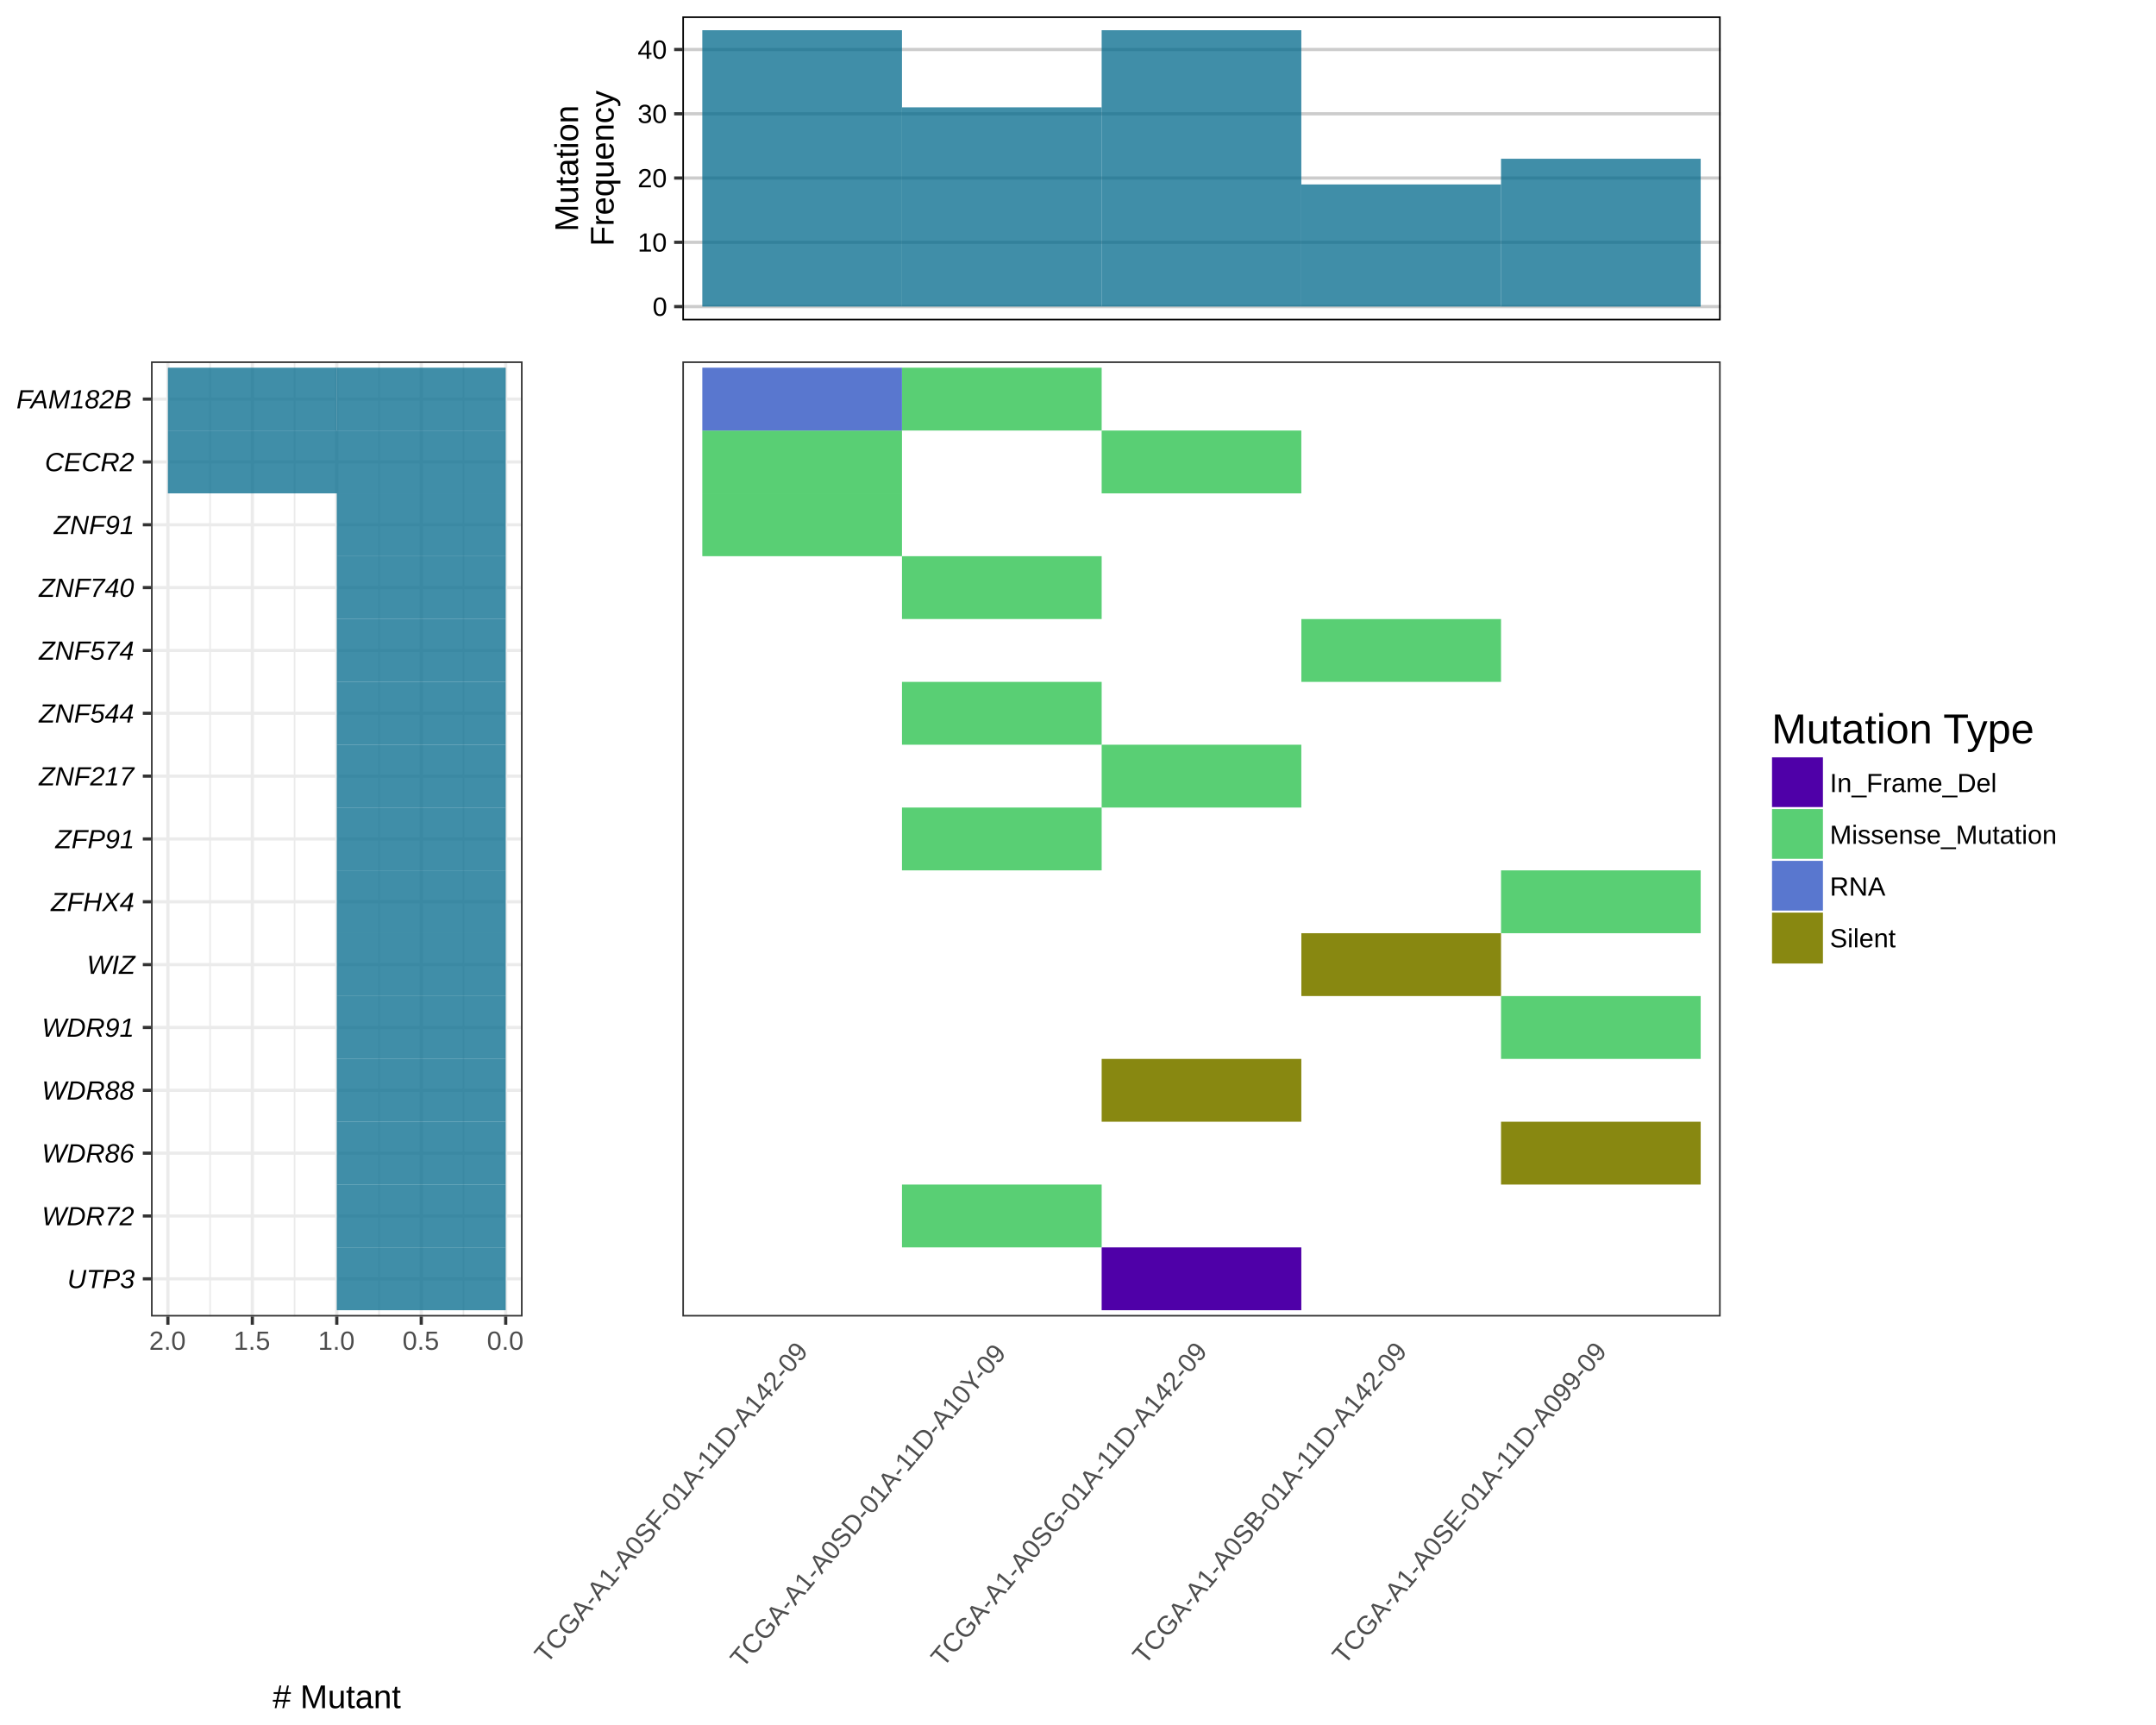
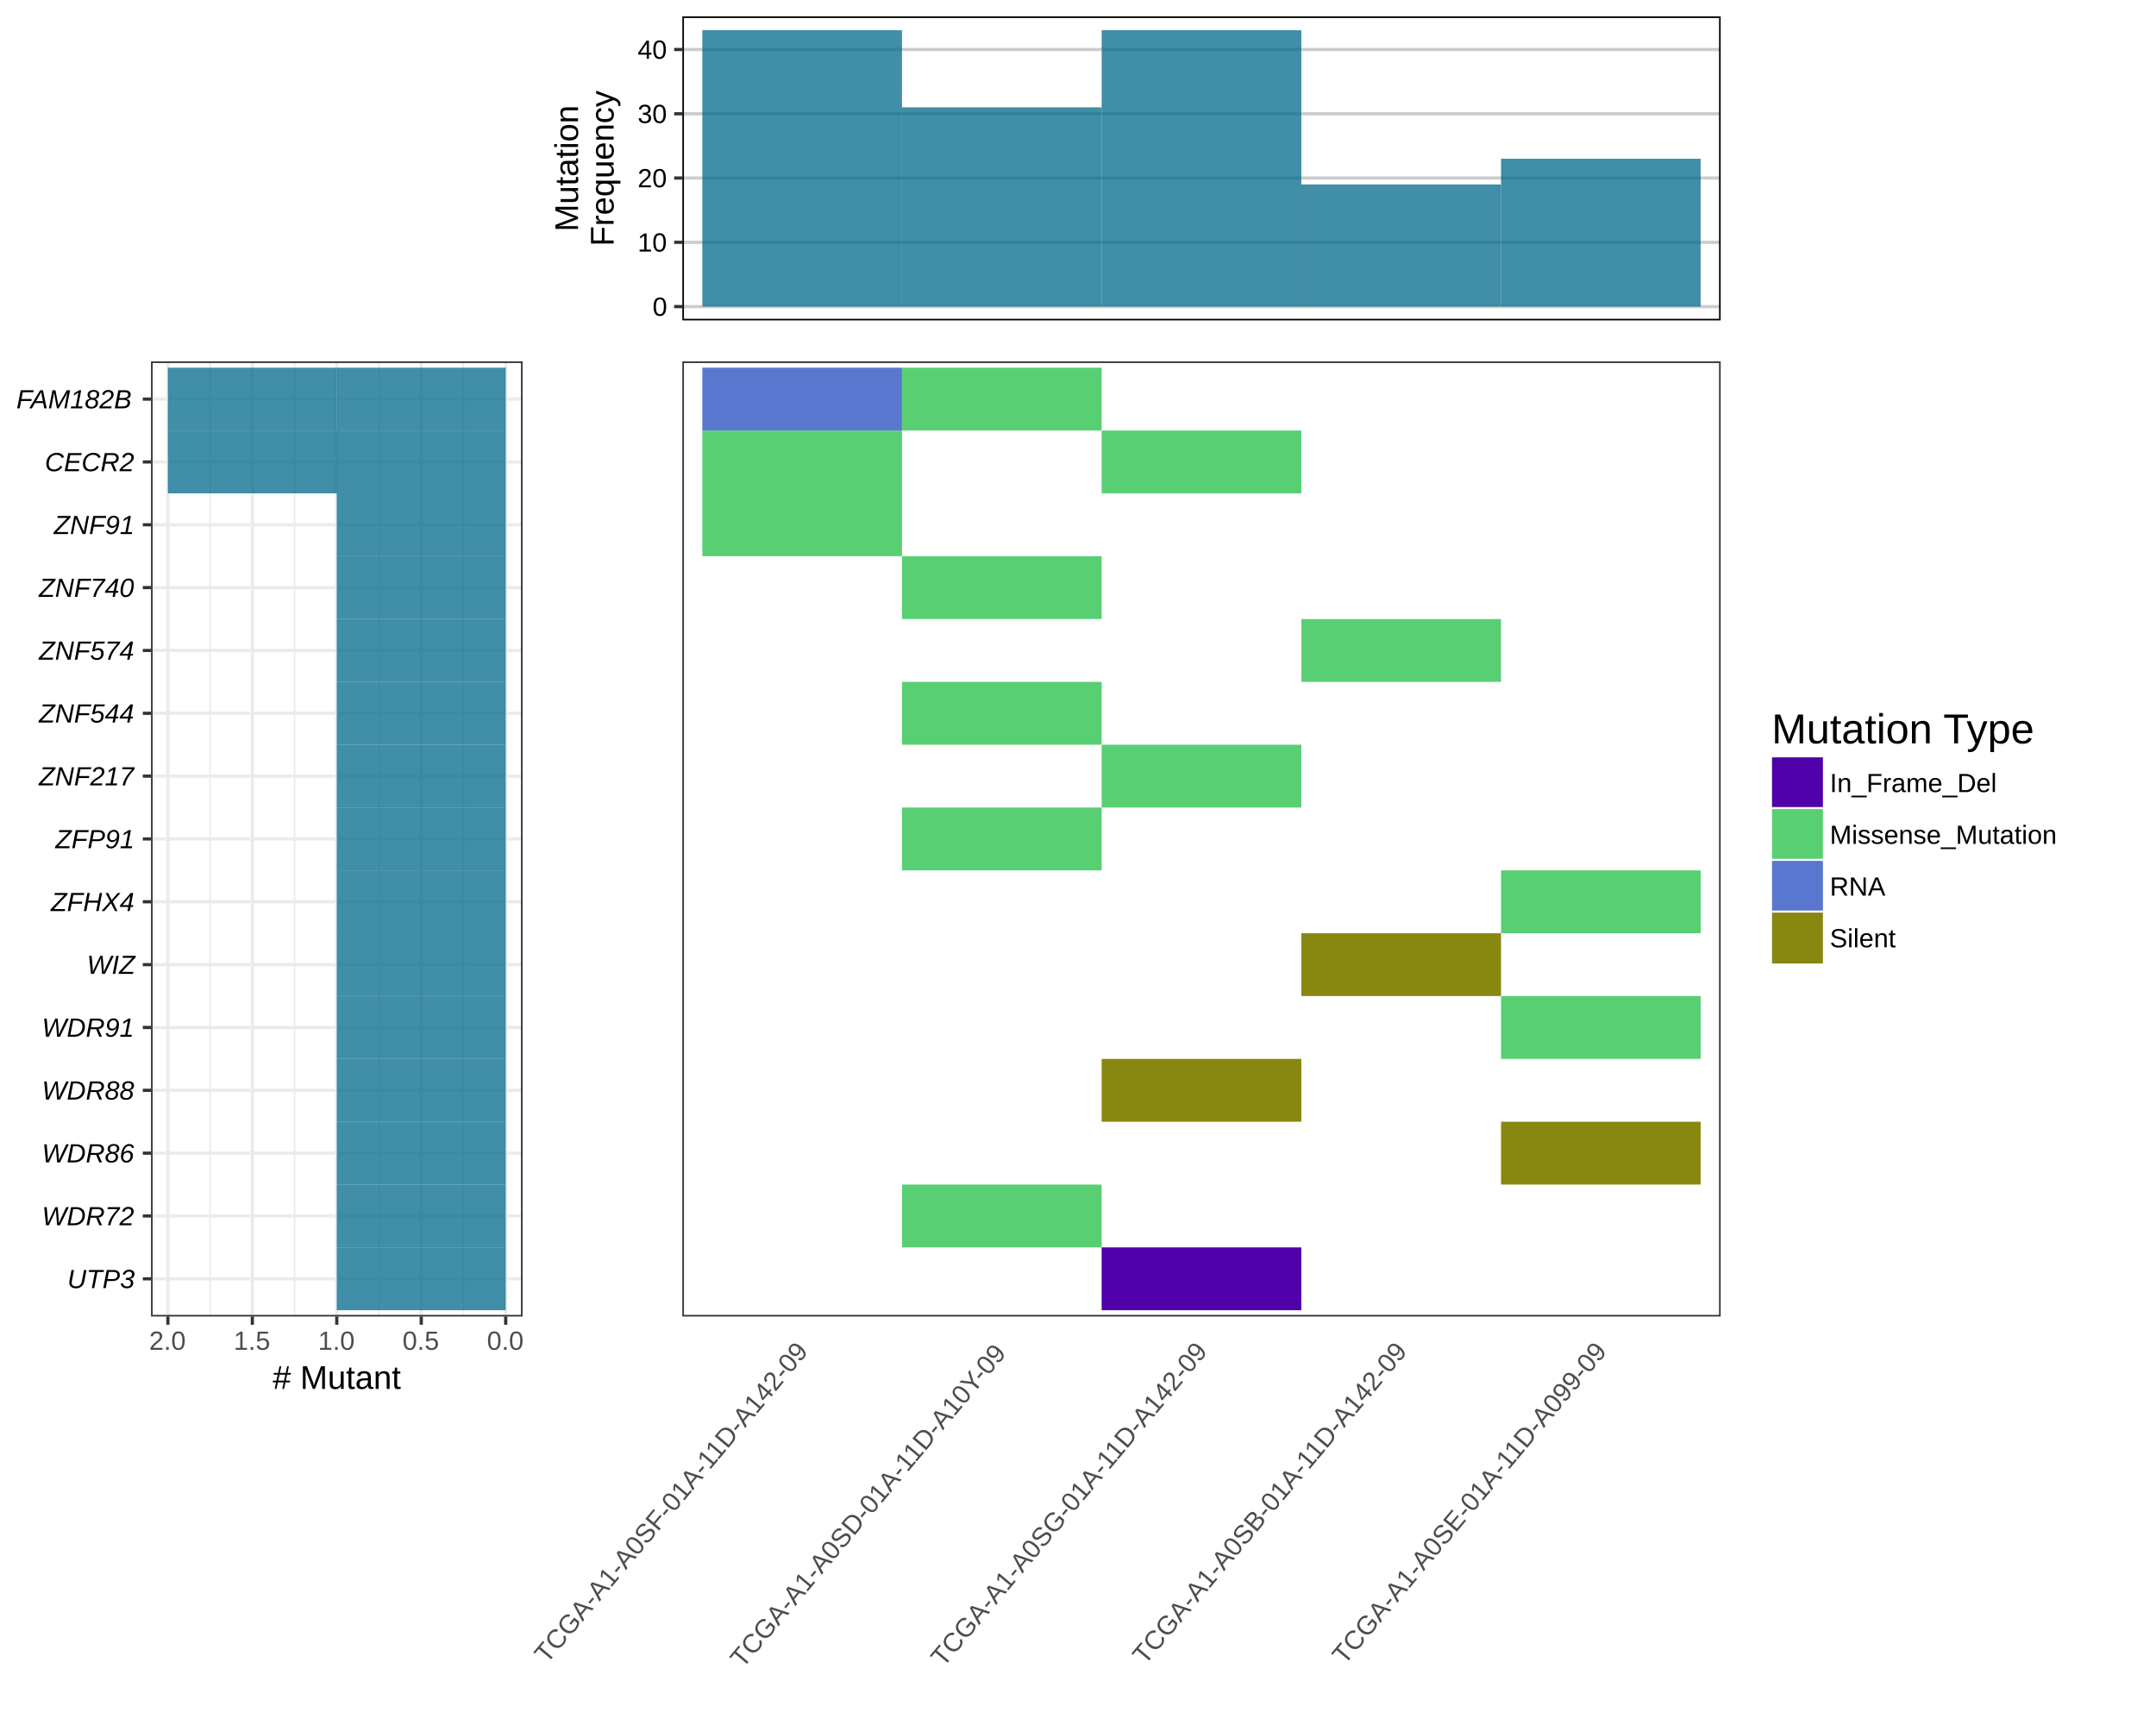
<svg xmlns="http://www.w3.org/2000/svg" viewBox="0 0 720.00 576.00">
  <defs>
    <style type="text/css">
    line, polyline, path, rect, circle {
      fill: none;
      stroke: #000000;
      stroke-linecap: round;
      stroke-linejoin: round;
      stroke-miterlimit: 10.00;
    }
  </style>
  </defs>
  <rect width="100%" height="100%" style="stroke: none; fill: #FFFFFF;" />
  <defs>
    <clipPath id="cpMTgwfDU4NS45NnwxMTUuMnww">
      <rect x="180.00" y="0.00" width="405.96" height="115.20" />
    </clipPath>
  </defs>
  <rect x="180.00" y="-0.00" width="405.96" height="115.20" style="stroke-width: 1.07; stroke: #FFFFFF; fill: #FFFFFF;" clip-path="url(#cpMTgwfDU4NS45NnwxMTUuMnww)" />
  <defs>
    <clipPath id="cpMHw3MjB8NTc2fDA=">
      <rect x="0.00" y="0.00" width="720.00" height="576.00" />
    </clipPath>
  </defs>
  <defs>
    <clipPath id="cpMjI3Ljg2OXw1NzQuNjIxfDEwNi45ODF8NS40Nzk0NQ==">
      <rect x="227.87" y="5.48" width="346.75" height="101.50" />
    </clipPath>
  </defs>
  <polyline points="227.87,91.64 574.62,91.64 " style="stroke-width: 0.53; stroke: #FFFFFF; stroke-linecap: butt;" clip-path="url(#cpMjI3Ljg2OXw1NzQuNjIxfDEwNi45ODF8NS40Nzk0NQ==)" />
  <polyline points="227.87,70.18 574.62,70.18 " style="stroke-width: 0.53; stroke: #FFFFFF; stroke-linecap: butt;" clip-path="url(#cpMjI3Ljg2OXw1NzQuNjIxfDEwNi45ODF8NS40Nzk0NQ==)" />
  <polyline points="227.87,48.72 574.62,48.72 " style="stroke-width: 0.53; stroke: #FFFFFF; stroke-linecap: butt;" clip-path="url(#cpMjI3Ljg2OXw1NzQuNjIxfDEwNi45ODF8NS40Nzk0NQ==)" />
  <polyline points="227.87,27.26 574.62,27.26 " style="stroke-width: 0.53; stroke: #FFFFFF; stroke-linecap: butt;" clip-path="url(#cpMjI3Ljg2OXw1NzQuNjIxfDEwNi45ODF8NS40Nzk0NQ==)" />
  <polyline points="227.87,5.80 574.62,5.80 " style="stroke-width: 0.53; stroke: #FFFFFF; stroke-linecap: butt;" clip-path="url(#cpMjI3Ljg2OXw1NzQuNjIxfDEwNi45ODF8NS40Nzk0NQ==)" />
  <polyline points="227.87,102.37 574.62,102.37 " style="stroke-width: 1.07; stroke: #CCCCCC; stroke-linecap: butt;" clip-path="url(#cpMjI3Ljg2OXw1NzQuNjIxfDEwNi45ODF8NS40Nzk0NQ==)" />
  <polyline points="227.87,80.91 574.62,80.91 " style="stroke-width: 1.07; stroke: #CCCCCC; stroke-linecap: butt;" clip-path="url(#cpMjI3Ljg2OXw1NzQuNjIxfDEwNi45ODF8NS40Nzk0NQ==)" />
  <polyline points="227.87,59.45 574.62,59.45 " style="stroke-width: 1.07; stroke: #CCCCCC; stroke-linecap: butt;" clip-path="url(#cpMjI3Ljg2OXw1NzQuNjIxfDEwNi45ODF8NS40Nzk0NQ==)" />
  <polyline points="227.87,37.99 574.62,37.99 " style="stroke-width: 1.07; stroke: #CCCCCC; stroke-linecap: butt;" clip-path="url(#cpMjI3Ljg2OXw1NzQuNjIxfDEwNi45ODF8NS40Nzk0NQ==)" />
  <polyline points="227.87,16.53 574.62,16.53 " style="stroke-width: 1.07; stroke: #CCCCCC; stroke-linecap: butt;" clip-path="url(#cpMjI3Ljg2OXw1NzQuNjIxfDEwNi45ODF8NS40Nzk0NQ==)" />
  <rect x="234.54" y="10.09" width="66.68" height="92.27" style="stroke-width: 1.07; stroke: none; stroke-linecap: butt; fill: #00688B; fill-opacity: 0.75;" clip-path="url(#cpMjI3Ljg2OXw1NzQuNjIxfDEwNi45ODF8NS40Nzk0NQ==)" />
  <rect x="301.22" y="35.84" width="66.68" height="66.52" style="stroke-width: 1.07; stroke: none; stroke-linecap: butt; fill: #00688B; fill-opacity: 0.75;" clip-path="url(#cpMjI3Ljg2OXw1NzQuNjIxfDEwNi45ODF8NS40Nzk0NQ==)" />
  <rect x="367.90" y="10.09" width="66.68" height="92.27" style="stroke-width: 1.07; stroke: none; stroke-linecap: butt; fill: #00688B; fill-opacity: 0.75;" clip-path="url(#cpMjI3Ljg2OXw1NzQuNjIxfDEwNi45ODF8NS40Nzk0NQ==)" />
  <rect x="434.59" y="61.59" width="66.68" height="40.77" style="stroke-width: 1.07; stroke: none; stroke-linecap: butt; fill: #00688B; fill-opacity: 0.75;" clip-path="url(#cpMjI3Ljg2OXw1NzQuNjIxfDEwNi45ODF8NS40Nzk0NQ==)" />
  <rect x="501.27" y="53.01" width="66.68" height="49.36" style="stroke-width: 1.07; stroke: none; stroke-linecap: butt; fill: #00688B; fill-opacity: 0.75;" clip-path="url(#cpMjI3Ljg2OXw1NzQuNjIxfDEwNi45ODF8NS40Nzk0NQ==)" />
  <rect x="227.87" y="5.48" width="346.75" height="101.50" style="stroke-width: 1.07;" clip-path="url(#cpMjI3Ljg2OXw1NzQuNjIxfDEwNi45ODF8NS40Nzk0NQ==)" />
  <defs>
    <clipPath id="cpMHw3MjB8NTc2fDA=">
      <rect x="0.00" y="0.00" width="720.00" height="576.00" />
    </clipPath>
  </defs>
  <g clip-path="url(#cpMHw3MjB8NTc2fDA=)">
    <text x="217.93" y="105.46" style="font-size: 8.80px; font-family: Liberation Sans;" textLength="5.01px" lengthAdjust="spacingAndGlyphs">0</text>
  </g>
  <g clip-path="url(#cpMHw3MjB8NTc2fDA=)">
    <text x="212.93" y="84.00" style="font-size: 8.80px; font-family: Liberation Sans;" textLength="10.01px" lengthAdjust="spacingAndGlyphs">10</text>
  </g>
  <g clip-path="url(#cpMHw3MjB8NTc2fDA=)">
    <text x="212.93" y="62.54" style="font-size: 8.80px; font-family: Liberation Sans;" textLength="10.01px" lengthAdjust="spacingAndGlyphs">20</text>
  </g>
  <g clip-path="url(#cpMHw3MjB8NTc2fDA=)">
    <text x="212.93" y="41.08" style="font-size: 8.80px; font-family: Liberation Sans;" textLength="10.01px" lengthAdjust="spacingAndGlyphs">30</text>
  </g>
  <g clip-path="url(#cpMHw3MjB8NTc2fDA=)">
    <text x="212.93" y="19.62" style="font-size: 8.80px; font-family: Liberation Sans;" textLength="10.01px" lengthAdjust="spacingAndGlyphs">40</text>
  </g>
  <polyline points="225.13,102.37 227.87,102.37 " style="stroke-width: 1.07; stroke: #333333; stroke-linecap: butt;" clip-path="url(#cpMHw3MjB8NTc2fDA=)" />
  <polyline points="225.13,80.91 227.87,80.91 " style="stroke-width: 1.07; stroke: #333333; stroke-linecap: butt;" clip-path="url(#cpMHw3MjB8NTc2fDA=)" />
  <polyline points="225.13,59.45 227.87,59.45 " style="stroke-width: 1.07; stroke: #333333; stroke-linecap: butt;" clip-path="url(#cpMHw3MjB8NTc2fDA=)" />
  <polyline points="225.13,37.99 227.87,37.99 " style="stroke-width: 1.07; stroke: #333333; stroke-linecap: butt;" clip-path="url(#cpMHw3MjB8NTc2fDA=)" />
  <polyline points="225.13,16.53 227.87,16.53 " style="stroke-width: 1.07; stroke: #333333; stroke-linecap: butt;" clip-path="url(#cpMHw3MjB8NTc2fDA=)" />
  <g clip-path="url(#cpMHw3MjB8NTc2fDA=)">
    <text transform="translate(193.04,77.33) rotate(-90)" style="font-size: 11.00px; font-family: Liberation Sans;" textLength="42.19px" lengthAdjust="spacingAndGlyphs">Mutation</text>
  </g>
  <g clip-path="url(#cpMHw3MjB8NTc2fDA=)">
    <text transform="translate(204.92,82.22) rotate(-90)" style="font-size: 11.00px; font-family: Liberation Sans;" textLength="51.97px" lengthAdjust="spacingAndGlyphs">Frequency</text>
  </g>
  <defs>
    <clipPath id="cpMHwxODB8NTc2fDExNS4y">
      <rect x="0.00" y="115.20" width="180.00" height="460.80" />
    </clipPath>
  </defs>
  <rect x="0.00" y="115.20" width="180.00" height="460.80" style="stroke-width: 1.07; stroke: #FFFFFF; fill: #FFFFFF;" clip-path="url(#cpMHwxODB8NTc2fDExNS4y)" />
  <defs>
    <clipPath id="cpMHw3MjB8NTc2fDA=">
      <rect x="0.00" y="0.00" width="720.00" height="576.00" />
    </clipPath>
  </defs>
  <defs>
    <clipPath id="cpNTAuNDI3NnwxNzQuNTIxfDQzOS42MDR8MTIwLjY3OQ==">
      <rect x="50.43" y="120.68" width="124.09" height="318.92" />
    </clipPath>
  </defs>
  <rect x="50.43" y="120.68" width="124.09" height="318.92" style="stroke-width: 1.07; stroke: none; fill: #FFFFFF;" clip-path="url(#cpNTAuNDI3NnwxNzQuNTIxfDQzOS42MDR8MTIwLjY3OQ==)" />
  <polyline points="154.78,439.60 154.78,120.68 " style="stroke-width: 0.53; stroke: #EBEBEB; stroke-linecap: butt;" clip-path="url(#cpNTAuNDI3NnwxNzQuNTIxfDQzOS42MDR8MTIwLjY3OQ==)" />
  <polyline points="126.58,439.60 126.58,120.68 " style="stroke-width: 0.53; stroke: #EBEBEB; stroke-linecap: butt;" clip-path="url(#cpNTAuNDI3NnwxNzQuNTIxfDQzOS42MDR8MTIwLjY3OQ==)" />
  <polyline points="98.37,439.60 98.37,120.68 " style="stroke-width: 0.53; stroke: #EBEBEB; stroke-linecap: butt;" clip-path="url(#cpNTAuNDI3NnwxNzQuNTIxfDQzOS42MDR8MTIwLjY3OQ==)" />
  <polyline points="70.17,439.60 70.17,120.68 " style="stroke-width: 0.53; stroke: #EBEBEB; stroke-linecap: butt;" clip-path="url(#cpNTAuNDI3NnwxNzQuNTIxfDQzOS42MDR8MTIwLjY3OQ==)" />
  <polyline points="50.43,427.02 174.52,427.02 " style="stroke-width: 1.07; stroke: #EBEBEB; stroke-linecap: butt;" clip-path="url(#cpNTAuNDI3NnwxNzQuNTIxfDQzOS42MDR8MTIwLjY3OQ==)" />
  <polyline points="50.43,406.03 174.52,406.03 " style="stroke-width: 1.07; stroke: #EBEBEB; stroke-linecap: butt;" clip-path="url(#cpNTAuNDI3NnwxNzQuNTIxfDQzOS42MDR8MTIwLjY3OQ==)" />
  <polyline points="50.43,385.05 174.52,385.05 " style="stroke-width: 1.07; stroke: #EBEBEB; stroke-linecap: butt;" clip-path="url(#cpNTAuNDI3NnwxNzQuNTIxfDQzOS42MDR8MTIwLjY3OQ==)" />
  <polyline points="50.43,364.07 174.52,364.07 " style="stroke-width: 1.07; stroke: #EBEBEB; stroke-linecap: butt;" clip-path="url(#cpNTAuNDI3NnwxNzQuNTIxfDQzOS42MDR8MTIwLjY3OQ==)" />
  <polyline points="50.43,343.09 174.52,343.09 " style="stroke-width: 1.07; stroke: #EBEBEB; stroke-linecap: butt;" clip-path="url(#cpNTAuNDI3NnwxNzQuNTIxfDQzOS42MDR8MTIwLjY3OQ==)" />
  <polyline points="50.43,322.11 174.52,322.11 " style="stroke-width: 1.07; stroke: #EBEBEB; stroke-linecap: butt;" clip-path="url(#cpNTAuNDI3NnwxNzQuNTIxfDQzOS42MDR8MTIwLjY3OQ==)" />
  <polyline points="50.43,301.12 174.52,301.12 " style="stroke-width: 1.07; stroke: #EBEBEB; stroke-linecap: butt;" clip-path="url(#cpNTAuNDI3NnwxNzQuNTIxfDQzOS42MDR8MTIwLjY3OQ==)" />
  <polyline points="50.43,280.14 174.52,280.14 " style="stroke-width: 1.07; stroke: #EBEBEB; stroke-linecap: butt;" clip-path="url(#cpNTAuNDI3NnwxNzQuNTIxfDQzOS42MDR8MTIwLjY3OQ==)" />
  <polyline points="50.43,259.16 174.52,259.16 " style="stroke-width: 1.07; stroke: #EBEBEB; stroke-linecap: butt;" clip-path="url(#cpNTAuNDI3NnwxNzQuNTIxfDQzOS42MDR8MTIwLjY3OQ==)" />
  <polyline points="50.43,238.18 174.52,238.18 " style="stroke-width: 1.07; stroke: #EBEBEB; stroke-linecap: butt;" clip-path="url(#cpNTAuNDI3NnwxNzQuNTIxfDQzOS42MDR8MTIwLjY3OQ==)" />
  <polyline points="50.43,217.20 174.52,217.20 " style="stroke-width: 1.07; stroke: #EBEBEB; stroke-linecap: butt;" clip-path="url(#cpNTAuNDI3NnwxNzQuNTIxfDQzOS42MDR8MTIwLjY3OQ==)" />
  <polyline points="50.43,196.21 174.52,196.21 " style="stroke-width: 1.07; stroke: #EBEBEB; stroke-linecap: butt;" clip-path="url(#cpNTAuNDI3NnwxNzQuNTIxfDQzOS42MDR8MTIwLjY3OQ==)" />
  <polyline points="50.43,175.23 174.52,175.23 " style="stroke-width: 1.07; stroke: #EBEBEB; stroke-linecap: butt;" clip-path="url(#cpNTAuNDI3NnwxNzQuNTIxfDQzOS42MDR8MTIwLjY3OQ==)" />
  <polyline points="50.43,154.25 174.52,154.25 " style="stroke-width: 1.07; stroke: #EBEBEB; stroke-linecap: butt;" clip-path="url(#cpNTAuNDI3NnwxNzQuNTIxfDQzOS42MDR8MTIwLjY3OQ==)" />
  <polyline points="50.43,133.27 174.52,133.27 " style="stroke-width: 1.07; stroke: #EBEBEB; stroke-linecap: butt;" clip-path="url(#cpNTAuNDI3NnwxNzQuNTIxfDQzOS42MDR8MTIwLjY3OQ==)" />
  <polyline points="168.88,439.60 168.88,120.68 " style="stroke-width: 1.07; stroke: #EBEBEB; stroke-linecap: butt;" clip-path="url(#cpNTAuNDI3NnwxNzQuNTIxfDQzOS42MDR8MTIwLjY3OQ==)" />
  <polyline points="140.68,439.60 140.68,120.68 " style="stroke-width: 1.07; stroke: #EBEBEB; stroke-linecap: butt;" clip-path="url(#cpNTAuNDI3NnwxNzQuNTIxfDQzOS42MDR8MTIwLjY3OQ==)" />
  <polyline points="112.47,439.60 112.47,120.68 " style="stroke-width: 1.07; stroke: #EBEBEB; stroke-linecap: butt;" clip-path="url(#cpNTAuNDI3NnwxNzQuNTIxfDQzOS42MDR8MTIwLjY3OQ==)" />
  <polyline points="84.27,439.60 84.27,120.68 " style="stroke-width: 1.07; stroke: #EBEBEB; stroke-linecap: butt;" clip-path="url(#cpNTAuNDI3NnwxNzQuNTIxfDQzOS42MDR8MTIwLjY3OQ==)" />
  <polyline points="56.07,439.60 56.07,120.68 " style="stroke-width: 1.07; stroke: #EBEBEB; stroke-linecap: butt;" clip-path="url(#cpNTAuNDI3NnwxNzQuNTIxfDQzOS42MDR8MTIwLjY3OQ==)" />
  <rect x="112.47" y="416.52" width="56.41" height="20.98" style="stroke-width: 1.07; stroke: none; stroke-linecap: butt; fill: #00688B; fill-opacity: 0.75;" clip-path="url(#cpNTAuNDI3NnwxNzQuNTIxfDQzOS42MDR8MTIwLjY3OQ==)" />
  <rect x="112.47" y="395.54" width="56.41" height="20.98" style="stroke-width: 1.07; stroke: none; stroke-linecap: butt; fill: #00688B; fill-opacity: 0.75;" clip-path="url(#cpNTAuNDI3NnwxNzQuNTIxfDQzOS42MDR8MTIwLjY3OQ==)" />
  <rect x="112.47" y="374.56" width="56.41" height="20.98" style="stroke-width: 1.07; stroke: none; stroke-linecap: butt; fill: #00688B; fill-opacity: 0.75;" clip-path="url(#cpNTAuNDI3NnwxNzQuNTIxfDQzOS42MDR8MTIwLjY3OQ==)" />
  <rect x="112.47" y="353.58" width="56.41" height="20.98" style="stroke-width: 1.07; stroke: none; stroke-linecap: butt; fill: #00688B; fill-opacity: 0.75;" clip-path="url(#cpNTAuNDI3NnwxNzQuNTIxfDQzOS42MDR8MTIwLjY3OQ==)" />
  <rect x="112.47" y="332.60" width="56.41" height="20.98" style="stroke-width: 1.07; stroke: none; stroke-linecap: butt; fill: #00688B; fill-opacity: 0.75;" clip-path="url(#cpNTAuNDI3NnwxNzQuNTIxfDQzOS42MDR8MTIwLjY3OQ==)" />
  <rect x="112.47" y="311.61" width="56.41" height="20.98" style="stroke-width: 1.07; stroke: none; stroke-linecap: butt; fill: #00688B; fill-opacity: 0.75;" clip-path="url(#cpNTAuNDI3NnwxNzQuNTIxfDQzOS42MDR8MTIwLjY3OQ==)" />
  <rect x="112.47" y="290.63" width="56.41" height="20.98" style="stroke-width: 1.07; stroke: none; stroke-linecap: butt; fill: #00688B; fill-opacity: 0.75;" clip-path="url(#cpNTAuNDI3NnwxNzQuNTIxfDQzOS42MDR8MTIwLjY3OQ==)" />
  <rect x="112.47" y="269.65" width="56.41" height="20.98" style="stroke-width: 1.07; stroke: none; stroke-linecap: butt; fill: #00688B; fill-opacity: 0.75;" clip-path="url(#cpNTAuNDI3NnwxNzQuNTIxfDQzOS42MDR8MTIwLjY3OQ==)" />
  <rect x="112.47" y="248.67" width="56.41" height="20.98" style="stroke-width: 1.07; stroke: none; stroke-linecap: butt; fill: #00688B; fill-opacity: 0.75;" clip-path="url(#cpNTAuNDI3NnwxNzQuNTIxfDQzOS42MDR8MTIwLjY3OQ==)" />
  <rect x="112.47" y="227.69" width="56.41" height="20.98" style="stroke-width: 1.07; stroke: none; stroke-linecap: butt; fill: #00688B; fill-opacity: 0.75;" clip-path="url(#cpNTAuNDI3NnwxNzQuNTIxfDQzOS42MDR8MTIwLjY3OQ==)" />
  <rect x="112.47" y="206.71" width="56.41" height="20.98" style="stroke-width: 1.07; stroke: none; stroke-linecap: butt; fill: #00688B; fill-opacity: 0.75;" clip-path="url(#cpNTAuNDI3NnwxNzQuNTIxfDQzOS42MDR8MTIwLjY3OQ==)" />
  <rect x="112.47" y="185.72" width="56.41" height="20.98" style="stroke-width: 1.07; stroke: none; stroke-linecap: butt; fill: #00688B; fill-opacity: 0.75;" clip-path="url(#cpNTAuNDI3NnwxNzQuNTIxfDQzOS42MDR8MTIwLjY3OQ==)" />
  <rect x="112.47" y="164.74" width="56.41" height="20.98" style="stroke-width: 1.07; stroke: none; stroke-linecap: butt; fill: #00688B; fill-opacity: 0.75;" clip-path="url(#cpNTAuNDI3NnwxNzQuNTIxfDQzOS42MDR8MTIwLjY3OQ==)" />
  <rect x="56.07" y="143.76" width="112.81" height="20.98" style="stroke-width: 1.07; stroke: none; stroke-linecap: butt; fill: #00688B; fill-opacity: 0.75;" clip-path="url(#cpNTAuNDI3NnwxNzQuNTIxfDQzOS42MDR8MTIwLjY3OQ==)" />
  <rect x="112.47" y="122.78" width="56.41" height="20.98" style="stroke-width: 1.07; stroke: none; stroke-linecap: butt; fill: #00688B; fill-opacity: 0.75;" clip-path="url(#cpNTAuNDI3NnwxNzQuNTIxfDQzOS42MDR8MTIwLjY3OQ==)" />
  <rect x="56.07" y="122.78" width="56.41" height="20.98" style="stroke-width: 1.07; stroke: none; stroke-linecap: butt; fill: #00688B; fill-opacity: 0.75;" clip-path="url(#cpNTAuNDI3NnwxNzQuNTIxfDQzOS42MDR8MTIwLjY3OQ==)" />
  <rect x="50.43" y="120.68" width="124.09" height="318.92" style="stroke-width: 1.07; stroke: #333333;" clip-path="url(#cpNTAuNDI3NnwxNzQuNTIxfDQzOS42MDR8MTIwLjY3OQ==)" />
  <defs>
    <clipPath id="cpMHw3MjB8NTc2fDA=">
      <rect x="0.00" y="0.00" width="720.00" height="576.00" />
    </clipPath>
  </defs>
  <g clip-path="url(#cpMHw3MjB8NTc2fDA=)">
    <text x="22.49" y="430.11" style="font-size: 8.80px; font-style: italic; font-family: Liberation Sans;" textLength="23.01px" lengthAdjust="spacingAndGlyphs">UTP3</text>
  </g>
  <g clip-path="url(#cpMHw3MjB8NTc2fDA=)">
    <text x="13.99" y="409.13" style="font-size: 8.80px; font-style: italic; font-family: Liberation Sans;" textLength="31.50px" lengthAdjust="spacingAndGlyphs">WDR72</text>
  </g>
  <g clip-path="url(#cpMHw3MjB8NTc2fDA=)">
    <text x="13.99" y="388.15" style="font-size: 8.80px; font-style: italic; font-family: Liberation Sans;" textLength="31.50px" lengthAdjust="spacingAndGlyphs">WDR86</text>
  </g>
  <g clip-path="url(#cpMHw3MjB8NTc2fDA=)">
    <text x="13.99" y="367.16" style="font-size: 8.80px; font-style: italic; font-family: Liberation Sans;" textLength="31.50px" lengthAdjust="spacingAndGlyphs">WDR88</text>
  </g>
  <g clip-path="url(#cpMHw3MjB8NTc2fDA=)">
    <text x="13.99" y="346.18" style="font-size: 8.80px; font-style: italic; font-family: Liberation Sans;" textLength="31.50px" lengthAdjust="spacingAndGlyphs">WDR91</text>
  </g>
  <g clip-path="url(#cpMHw3MjB8NTc2fDA=)">
    <text x="29.00" y="325.20" style="font-size: 8.80px; font-style: italic; font-family: Liberation Sans;" textLength="16.49px" lengthAdjust="spacingAndGlyphs">WIZ</text>
  </g>
  <g clip-path="url(#cpMHw3MjB8NTc2fDA=)">
    <text x="16.99" y="304.22" style="font-size: 8.80px; font-style: italic; font-family: Liberation Sans;" textLength="28.50px" lengthAdjust="spacingAndGlyphs">ZFHX4</text>
  </g>
  <g clip-path="url(#cpMHw3MjB8NTc2fDA=)">
    <text x="18.49" y="283.24" style="font-size: 8.80px; font-style: italic; font-family: Liberation Sans;" textLength="27.01px" lengthAdjust="spacingAndGlyphs">ZFP91</text>
  </g>
  <g clip-path="url(#cpMHw3MjB8NTc2fDA=)">
    <text x="12.99" y="262.25" style="font-size: 8.80px; font-style: italic; font-family: Liberation Sans;" textLength="32.51px" lengthAdjust="spacingAndGlyphs">ZNF217</text>
  </g>
  <g clip-path="url(#cpMHw3MjB8NTc2fDA=)">
    <text x="12.99" y="241.27" style="font-size: 8.80px; font-style: italic; font-family: Liberation Sans;" textLength="32.51px" lengthAdjust="spacingAndGlyphs">ZNF544</text>
  </g>
  <g clip-path="url(#cpMHw3MjB8NTc2fDA=)">
    <text x="12.99" y="220.29" style="font-size: 8.80px; font-style: italic; font-family: Liberation Sans;" textLength="32.51px" lengthAdjust="spacingAndGlyphs">ZNF574</text>
  </g>
  <g clip-path="url(#cpMHw3MjB8NTc2fDA=)">
    <text x="12.99" y="199.31" style="font-size: 8.80px; font-style: italic; font-family: Liberation Sans;" textLength="32.51px" lengthAdjust="spacingAndGlyphs">ZNF740</text>
  </g>
  <g clip-path="url(#cpMHw3MjB8NTc2fDA=)">
    <text x="17.99" y="178.33" style="font-size: 8.80px; font-style: italic; font-family: Liberation Sans;" textLength="27.51px" lengthAdjust="spacingAndGlyphs">ZNF91</text>
  </g>
  <g clip-path="url(#cpMHw3MjB8NTc2fDA=)">
    <text x="14.99" y="157.34" style="font-size: 8.80px; font-style: italic; font-family: Liberation Sans;" textLength="30.51px" lengthAdjust="spacingAndGlyphs">CECR2</text>
  </g>
  <g clip-path="url(#cpMHw3MjB8NTc2fDA=)">
    <text x="5.48" y="136.36" style="font-size: 8.80px; font-style: italic; font-family: Liberation Sans;" textLength="40.02px" lengthAdjust="spacingAndGlyphs">FAM182B</text>
  </g>
  <polyline points="47.69,427.02 50.43,427.02 " style="stroke-width: 1.07; stroke: #333333; stroke-linecap: butt;" clip-path="url(#cpMHw3MjB8NTc2fDA=)" />
  <polyline points="47.69,406.03 50.43,406.03 " style="stroke-width: 1.07; stroke: #333333; stroke-linecap: butt;" clip-path="url(#cpMHw3MjB8NTc2fDA=)" />
  <polyline points="47.69,385.05 50.43,385.05 " style="stroke-width: 1.07; stroke: #333333; stroke-linecap: butt;" clip-path="url(#cpMHw3MjB8NTc2fDA=)" />
  <polyline points="47.69,364.07 50.43,364.07 " style="stroke-width: 1.07; stroke: #333333; stroke-linecap: butt;" clip-path="url(#cpMHw3MjB8NTc2fDA=)" />
  <polyline points="47.69,343.09 50.43,343.09 " style="stroke-width: 1.07; stroke: #333333; stroke-linecap: butt;" clip-path="url(#cpMHw3MjB8NTc2fDA=)" />
  <polyline points="47.69,322.11 50.43,322.11 " style="stroke-width: 1.07; stroke: #333333; stroke-linecap: butt;" clip-path="url(#cpMHw3MjB8NTc2fDA=)" />
  <polyline points="47.69,301.12 50.43,301.12 " style="stroke-width: 1.07; stroke: #333333; stroke-linecap: butt;" clip-path="url(#cpMHw3MjB8NTc2fDA=)" />
  <polyline points="47.69,280.14 50.43,280.14 " style="stroke-width: 1.07; stroke: #333333; stroke-linecap: butt;" clip-path="url(#cpMHw3MjB8NTc2fDA=)" />
  <polyline points="47.69,259.16 50.43,259.16 " style="stroke-width: 1.07; stroke: #333333; stroke-linecap: butt;" clip-path="url(#cpMHw3MjB8NTc2fDA=)" />
  <polyline points="47.69,238.18 50.43,238.18 " style="stroke-width: 1.07; stroke: #333333; stroke-linecap: butt;" clip-path="url(#cpMHw3MjB8NTc2fDA=)" />
  <polyline points="47.69,217.20 50.43,217.20 " style="stroke-width: 1.07; stroke: #333333; stroke-linecap: butt;" clip-path="url(#cpMHw3MjB8NTc2fDA=)" />
  <polyline points="47.69,196.21 50.43,196.21 " style="stroke-width: 1.07; stroke: #333333; stroke-linecap: butt;" clip-path="url(#cpMHw3MjB8NTc2fDA=)" />
  <polyline points="47.69,175.23 50.43,175.23 " style="stroke-width: 1.07; stroke: #333333; stroke-linecap: butt;" clip-path="url(#cpMHw3MjB8NTc2fDA=)" />
  <polyline points="47.69,154.25 50.43,154.25 " style="stroke-width: 1.07; stroke: #333333; stroke-linecap: butt;" clip-path="url(#cpMHw3MjB8NTc2fDA=)" />
  <polyline points="47.69,133.27 50.43,133.27 " style="stroke-width: 1.07; stroke: #333333; stroke-linecap: butt;" clip-path="url(#cpMHw3MjB8NTc2fDA=)" />
  <polyline points="168.88,442.34 168.88,439.60 " style="stroke-width: 1.07; stroke: #333333; stroke-linecap: butt;" clip-path="url(#cpMHw3MjB8NTc2fDA=)" />
  <polyline points="140.68,442.34 140.68,439.60 " style="stroke-width: 1.07; stroke: #333333; stroke-linecap: butt;" clip-path="url(#cpMHw3MjB8NTc2fDA=)" />
  <polyline points="112.47,442.34 112.47,439.60 " style="stroke-width: 1.07; stroke: #333333; stroke-linecap: butt;" clip-path="url(#cpMHw3MjB8NTc2fDA=)" />
  <polyline points="84.27,442.34 84.27,439.60 " style="stroke-width: 1.07; stroke: #333333; stroke-linecap: butt;" clip-path="url(#cpMHw3MjB8NTc2fDA=)" />
  <polyline points="56.07,442.34 56.07,439.60 " style="stroke-width: 1.07; stroke: #333333; stroke-linecap: butt;" clip-path="url(#cpMHw3MjB8NTc2fDA=)" />
  <g clip-path="url(#cpMHw3MjB8NTc2fDA=)">
    <text x="162.62" y="450.72" style="font-size: 8.80px; fill: #4D4D4D; font-family: Liberation Sans;" textLength="12.51px" lengthAdjust="spacingAndGlyphs">0.0</text>
  </g>
  <g clip-path="url(#cpMHw3MjB8NTc2fDA=)">
    <text x="134.42" y="450.72" style="font-size: 8.80px; fill: #4D4D4D; font-family: Liberation Sans;" textLength="12.51px" lengthAdjust="spacingAndGlyphs">0.5</text>
  </g>
  <g clip-path="url(#cpMHw3MjB8NTc2fDA=)">
    <text x="106.22" y="450.72" style="font-size: 8.80px; fill: #4D4D4D; font-family: Liberation Sans;" textLength="12.51px" lengthAdjust="spacingAndGlyphs">1.0</text>
  </g>
  <g clip-path="url(#cpMHw3MjB8NTc2fDA=)">
    <text x="78.02" y="450.72" style="font-size: 8.80px; fill: #4D4D4D; font-family: Liberation Sans;" textLength="12.51px" lengthAdjust="spacingAndGlyphs">1.5</text>
  </g>
  <g clip-path="url(#cpMHw3MjB8NTc2fDA=)">
    <text x="49.81" y="450.72" style="font-size: 8.80px; fill: #4D4D4D; font-family: Liberation Sans;" textLength="12.51px" lengthAdjust="spacingAndGlyphs">2.0</text>
  </g>
  <g clip-path="url(#cpMHw3MjB8NTc2fDA=)">
-     <text x="91.07" y="570.37" style="font-size: 11.00px; font-family: Liberation Sans;" textLength="42.80px" lengthAdjust="spacingAndGlyphs"># Mutant</text>
+     <text x="91.07" y="463.77" style="font-size: 11.00px; font-family: Liberation Sans;" textLength="42.80px" lengthAdjust="spacingAndGlyphs"># Mutant</text>
  </g>
  <defs>
    <clipPath id="cpMTgwfDcyMHw1NzZ8MTE1LjI=">
      <rect x="180.00" y="115.20" width="540.00" height="460.80" />
    </clipPath>
  </defs>
  <rect x="180.00" y="115.20" width="540.00" height="460.80" style="stroke-width: 1.07; stroke: #FFFFFF; fill: #FFFFFF;" clip-path="url(#cpMTgwfDcyMHw1NzZ8MTE1LjI=)" />
  <defs>
    <clipPath id="cpMHw3MjB8NTc2fDA=">
      <rect x="0.00" y="0.00" width="720.00" height="576.00" />
    </clipPath>
  </defs>
  <defs>
    <clipPath id="cpMjI3Ljg2OXw1NzQuNjIxfDQzOS42MDR8MTIwLjY3OQ==">
      <rect x="227.87" y="120.68" width="346.75" height="318.92" />
    </clipPath>
  </defs>
  <rect x="227.87" y="120.68" width="346.75" height="318.92" style="stroke-width: 1.07; stroke: #FFFFFF; fill: #FFFFFF;" clip-path="url(#cpMjI3Ljg2OXw1NzQuNjIxfDQzOS42MDR8MTIwLjY3OQ==)" />
  <rect x="434.59" y="311.61" width="66.68" height="20.98" style="stroke-width: 0.21; stroke: none; stroke-linecap: butt; fill: #888811;" clip-path="url(#cpMjI3Ljg2OXw1NzQuNjIxfDQzOS42MDR8MTIwLjY3OQ==)" />
  <rect x="434.59" y="206.71" width="66.68" height="20.98" style="stroke-width: 0.21; stroke: none; stroke-linecap: butt; fill: #59CF74;" clip-path="url(#cpMjI3Ljg2OXw1NzQuNjIxfDQzOS42MDR8MTIwLjY3OQ==)" />
  <rect x="301.22" y="122.78" width="66.68" height="20.98" style="stroke-width: 0.21; stroke: none; stroke-linecap: butt; fill: #59CF74;" clip-path="url(#cpMjI3Ljg2OXw1NzQuNjIxfDQzOS42MDR8MTIwLjY3OQ==)" />
  <rect x="301.22" y="395.54" width="66.68" height="20.98" style="stroke-width: 0.21; stroke: none; stroke-linecap: butt; fill: #59CF74;" clip-path="url(#cpMjI3Ljg2OXw1NzQuNjIxfDQzOS42MDR8MTIwLjY3OQ==)" />
  <rect x="301.22" y="269.65" width="66.68" height="20.98" style="stroke-width: 0.21; stroke: none; stroke-linecap: butt; fill: #59CF74;" clip-path="url(#cpMjI3Ljg2OXw1NzQuNjIxfDQzOS42MDR8MTIwLjY3OQ==)" />
  <rect x="301.22" y="227.69" width="66.68" height="20.98" style="stroke-width: 0.21; stroke: none; stroke-linecap: butt; fill: #59CF74;" clip-path="url(#cpMjI3Ljg2OXw1NzQuNjIxfDQzOS42MDR8MTIwLjY3OQ==)" />
  <rect x="301.22" y="185.72" width="66.68" height="20.98" style="stroke-width: 0.21; stroke: none; stroke-linecap: butt; fill: #59CF74;" clip-path="url(#cpMjI3Ljg2OXw1NzQuNjIxfDQzOS42MDR8MTIwLjY3OQ==)" />
  <rect x="501.27" y="374.56" width="66.68" height="20.98" style="stroke-width: 0.21; stroke: none; stroke-linecap: butt; fill: #888811;" clip-path="url(#cpMjI3Ljg2OXw1NzQuNjIxfDQzOS42MDR8MTIwLjY3OQ==)" />
  <rect x="501.27" y="332.60" width="66.68" height="20.98" style="stroke-width: 0.21; stroke: none; stroke-linecap: butt; fill: #59CF74;" clip-path="url(#cpMjI3Ljg2OXw1NzQuNjIxfDQzOS42MDR8MTIwLjY3OQ==)" />
  <rect x="501.27" y="290.63" width="66.68" height="20.98" style="stroke-width: 0.21; stroke: none; stroke-linecap: butt; fill: #59CF74;" clip-path="url(#cpMjI3Ljg2OXw1NzQuNjIxfDQzOS42MDR8MTIwLjY3OQ==)" />
  <rect x="234.54" y="143.76" width="66.68" height="20.98" style="stroke-width: 0.21; stroke: none; stroke-linecap: butt; fill: #59CF74;" clip-path="url(#cpMjI3Ljg2OXw1NzQuNjIxfDQzOS42MDR8MTIwLjY3OQ==)" />
  <rect x="234.54" y="122.78" width="66.68" height="20.98" style="stroke-width: 0.21; stroke: none; stroke-linecap: butt; fill: #5977CF;" clip-path="url(#cpMjI3Ljg2OXw1NzQuNjIxfDQzOS42MDR8MTIwLjY3OQ==)" />
  <rect x="234.54" y="164.74" width="66.68" height="20.98" style="stroke-width: 0.21; stroke: none; stroke-linecap: butt; fill: #59CF74;" clip-path="url(#cpMjI3Ljg2OXw1NzQuNjIxfDQzOS42MDR8MTIwLjY3OQ==)" />
  <rect x="367.90" y="143.76" width="66.68" height="20.98" style="stroke-width: 0.21; stroke: none; stroke-linecap: butt; fill: #59CF74;" clip-path="url(#cpMjI3Ljg2OXw1NzQuNjIxfDQzOS42MDR8MTIwLjY3OQ==)" />
  <rect x="367.90" y="416.52" width="66.68" height="20.98" style="stroke-width: 0.21; stroke: none; stroke-linecap: butt; fill: #4F00A8;" clip-path="url(#cpMjI3Ljg2OXw1NzQuNjIxfDQzOS42MDR8MTIwLjY3OQ==)" />
  <rect x="367.90" y="353.58" width="66.68" height="20.98" style="stroke-width: 0.21; stroke: none; stroke-linecap: butt; fill: #888811;" clip-path="url(#cpMjI3Ljg2OXw1NzQuNjIxfDQzOS42MDR8MTIwLjY3OQ==)" />
  <rect x="367.90" y="248.67" width="66.68" height="20.98" style="stroke-width: 0.21; stroke: none; stroke-linecap: butt; fill: #59CF74;" clip-path="url(#cpMjI3Ljg2OXw1NzQuNjIxfDQzOS42MDR8MTIwLjY3OQ==)" />
  <rect x="227.87" y="120.68" width="346.75" height="318.92" style="stroke-width: 1.07; stroke: #333333;" clip-path="url(#cpMjI3Ljg2OXw1NzQuNjIxfDQzOS42MDR8MTIwLjY3OQ==)" />
  <defs>
    <clipPath id="cpMHw3MjB8NTc2fDA=">
      <rect x="0.00" y="0.00" width="720.00" height="576.00" />
    </clipPath>
  </defs>
  <g clip-path="url(#cpMHw3MjB8NTc2fDA=)">
    <text transform="translate(182.59,555.80) rotate(-50)" style="font-size: 8.80px; fill: #4D4D4D; font-family: Liberation Sans;" textLength="140.05px" lengthAdjust="spacingAndGlyphs">TCGA-A1-A0SF-01A-11D-A142-09</text>
  </g>
  <g clip-path="url(#cpMHw3MjB8NTc2fDA=)">
    <text transform="translate(247.99,557.33) rotate(-50)" style="font-size: 8.80px; fill: #4D4D4D; font-family: Liberation Sans;" textLength="142.05px" lengthAdjust="spacingAndGlyphs">TCGA-A1-A0SD-01A-11D-A10Y-09</text>
  </g>
  <g clip-path="url(#cpMHw3MjB8NTc2fDA=)">
    <text transform="translate(314.99,556.95) rotate(-50)" style="font-size: 8.80px; fill: #4D4D4D; font-family: Liberation Sans;" textLength="141.56px" lengthAdjust="spacingAndGlyphs">TCGA-A1-A0SG-01A-11D-A142-09</text>
  </g>
  <g clip-path="url(#cpMHw3MjB8NTc2fDA=)">
    <text transform="translate(382.32,556.19) rotate(-50)" style="font-size: 8.80px; fill: #4D4D4D; font-family: Liberation Sans;" textLength="140.56px" lengthAdjust="spacingAndGlyphs">TCGA-A1-A0SB-01A-11D-A142-09</text>
  </g>
  <g clip-path="url(#cpMHw3MjB8NTc2fDA=)">
    <text transform="translate(449.00,556.19) rotate(-50)" style="font-size: 8.80px; fill: #4D4D4D; font-family: Liberation Sans;" textLength="140.56px" lengthAdjust="spacingAndGlyphs">TCGA-A1-A0SE-01A-11D-A099-09</text>
  </g>
  <rect x="585.96" y="232.74" width="106.59" height="94.80" style="stroke-width: 1.07; stroke: none; fill: #FFFFFF;" clip-path="url(#cpMHw3MjB8NTc2fDA=)" />
  <g clip-path="url(#cpMHw3MjB8NTc2fDA=)">
    <text x="591.63" y="248.23" style="font-size: 14.00px; font-family: Liberation Sans;" textLength="88.71px" lengthAdjust="spacingAndGlyphs">Mutation Type</text>
  </g>
  <rect x="591.63" y="252.75" width="17.28" height="17.28" style="stroke-width: 1.07; stroke: #FFFFFF; fill: #F2F2F2;" clip-path="url(#cpMHw3MjB8NTc2fDA=)" />
  <rect x="591.77" y="252.89" width="17.00" height="17.00" style="stroke-width: 0.21; stroke: none; stroke-linejoin: miter; fill: #4F00A8;" clip-path="url(#cpMHw3MjB8NTc2fDA=)" />
  <rect x="591.63" y="270.03" width="17.28" height="17.28" style="stroke-width: 1.07; stroke: #FFFFFF; fill: #F2F2F2;" clip-path="url(#cpMHw3MjB8NTc2fDA=)" />
  <rect x="591.77" y="270.17" width="17.00" height="17.00" style="stroke-width: 0.21; stroke: none; stroke-linejoin: miter; fill: #59CF74;" clip-path="url(#cpMHw3MjB8NTc2fDA=)" />
  <rect x="591.63" y="287.31" width="17.28" height="17.28" style="stroke-width: 1.07; stroke: #FFFFFF; fill: #F2F2F2;" clip-path="url(#cpMHw3MjB8NTc2fDA=)" />
  <rect x="591.77" y="287.45" width="17.00" height="17.00" style="stroke-width: 0.21; stroke: none; stroke-linejoin: miter; fill: #5977CF;" clip-path="url(#cpMHw3MjB8NTc2fDA=)" />
  <rect x="591.63" y="304.59" width="17.28" height="17.28" style="stroke-width: 1.07; stroke: #FFFFFF; fill: #F2F2F2;" clip-path="url(#cpMHw3MjB8NTc2fDA=)" />
  <rect x="591.77" y="304.73" width="17.00" height="17.00" style="stroke-width: 0.21; stroke: none; stroke-linejoin: miter; fill: #888811;" clip-path="url(#cpMHw3MjB8NTc2fDA=)" />
  <g clip-path="url(#cpMHw3MjB8NTc2fDA=)">
    <text x="611.07" y="264.49" style="font-size: 8.80px; font-family: Liberation Sans;" textLength="57.02px" lengthAdjust="spacingAndGlyphs">In_Frame_Del</text>
  </g>
  <g clip-path="url(#cpMHw3MjB8NTc2fDA=)">
    <text x="611.07" y="281.77" style="font-size: 8.80px; font-family: Liberation Sans;" textLength="77.54px" lengthAdjust="spacingAndGlyphs">Missense_Mutation</text>
  </g>
  <g clip-path="url(#cpMHw3MjB8NTc2fDA=)">
    <text x="611.07" y="299.05" style="font-size: 8.80px; font-family: Liberation Sans;" textLength="19.00px" lengthAdjust="spacingAndGlyphs">RNA</text>
  </g>
  <g clip-path="url(#cpMHw3MjB8NTc2fDA=)">
    <text x="611.07" y="316.33" style="font-size: 8.80px; font-family: Liberation Sans;" textLength="22.51px" lengthAdjust="spacingAndGlyphs">Silent</text>
  </g>
</svg>
